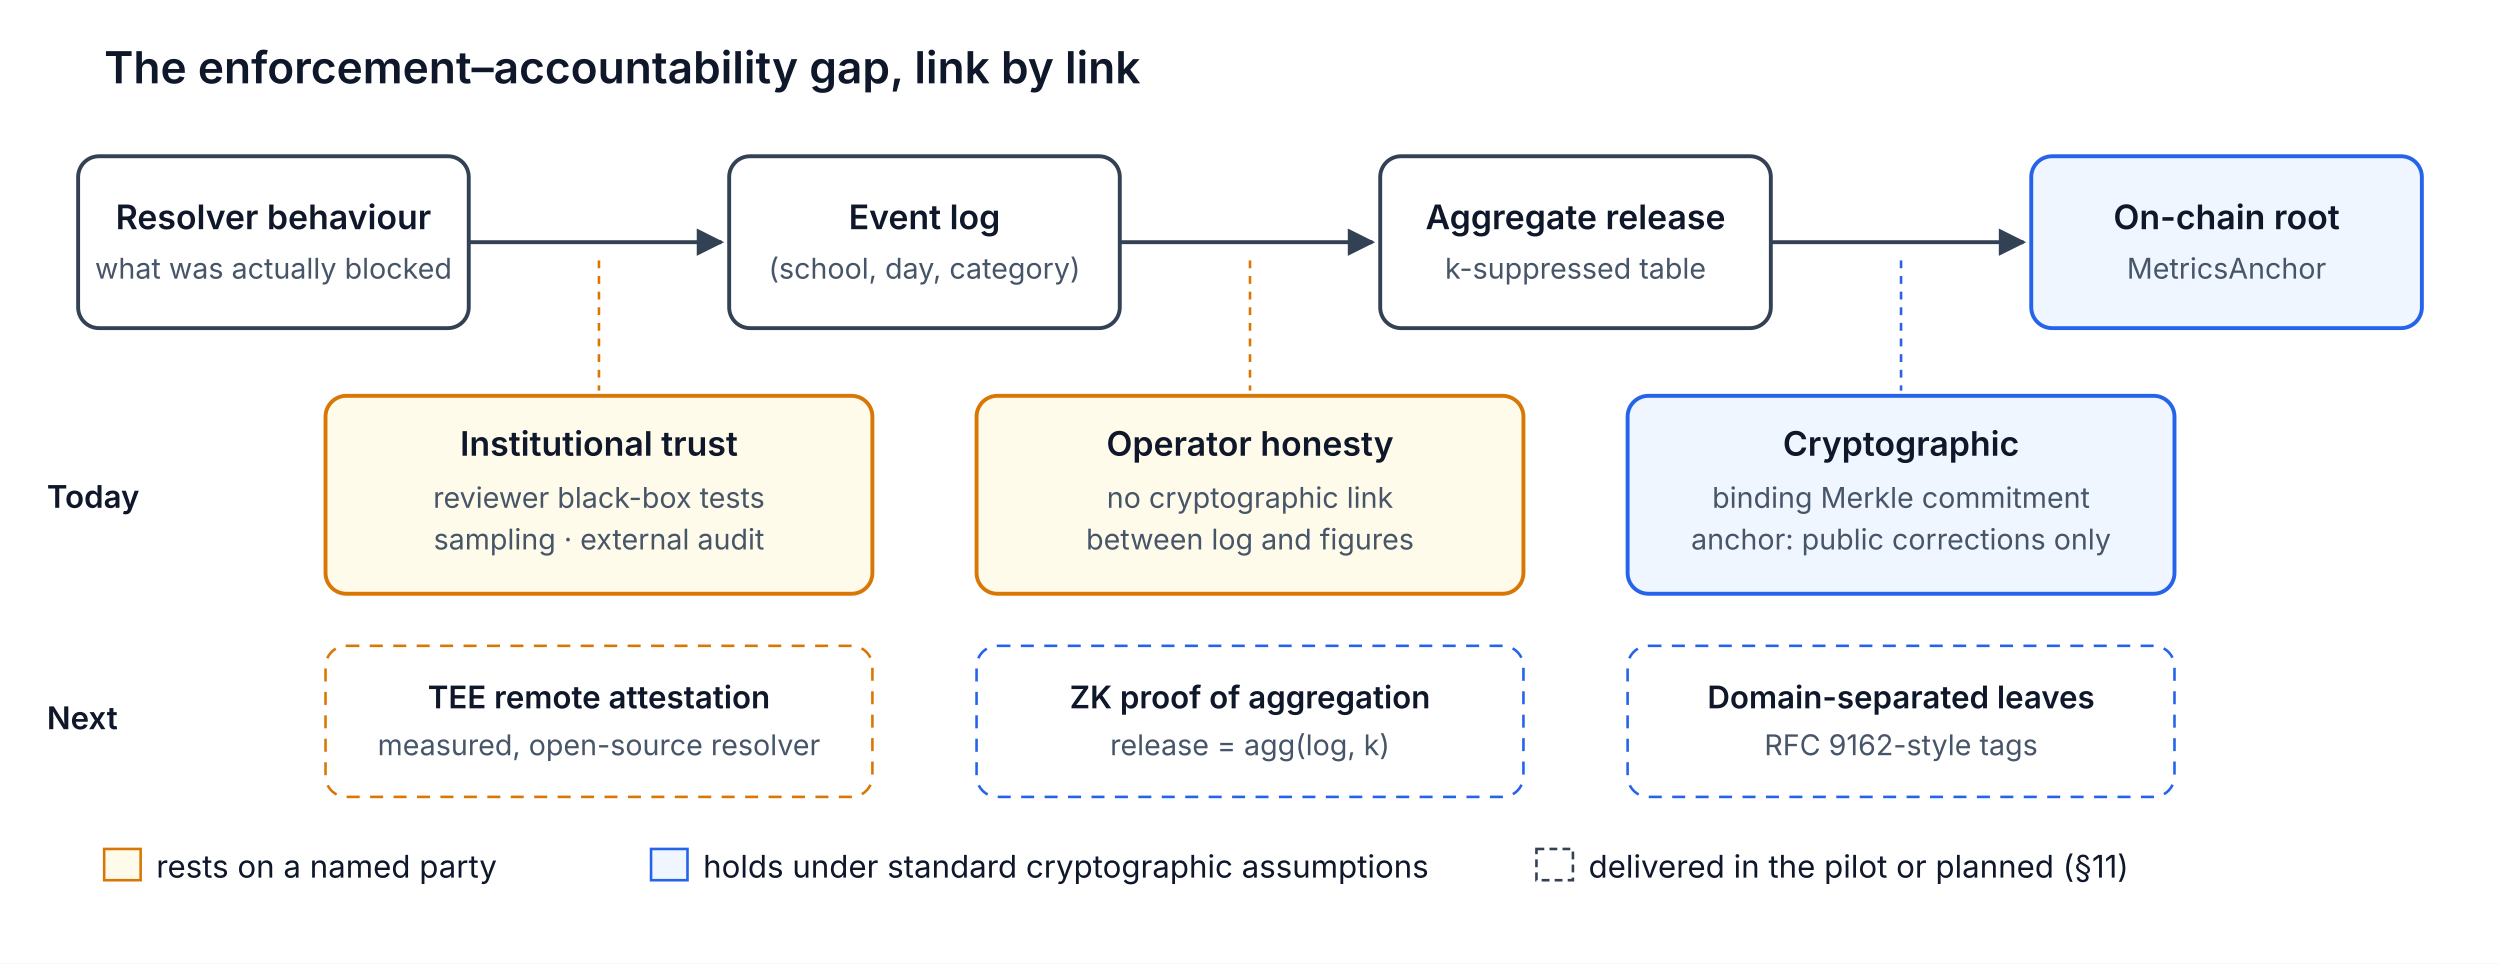
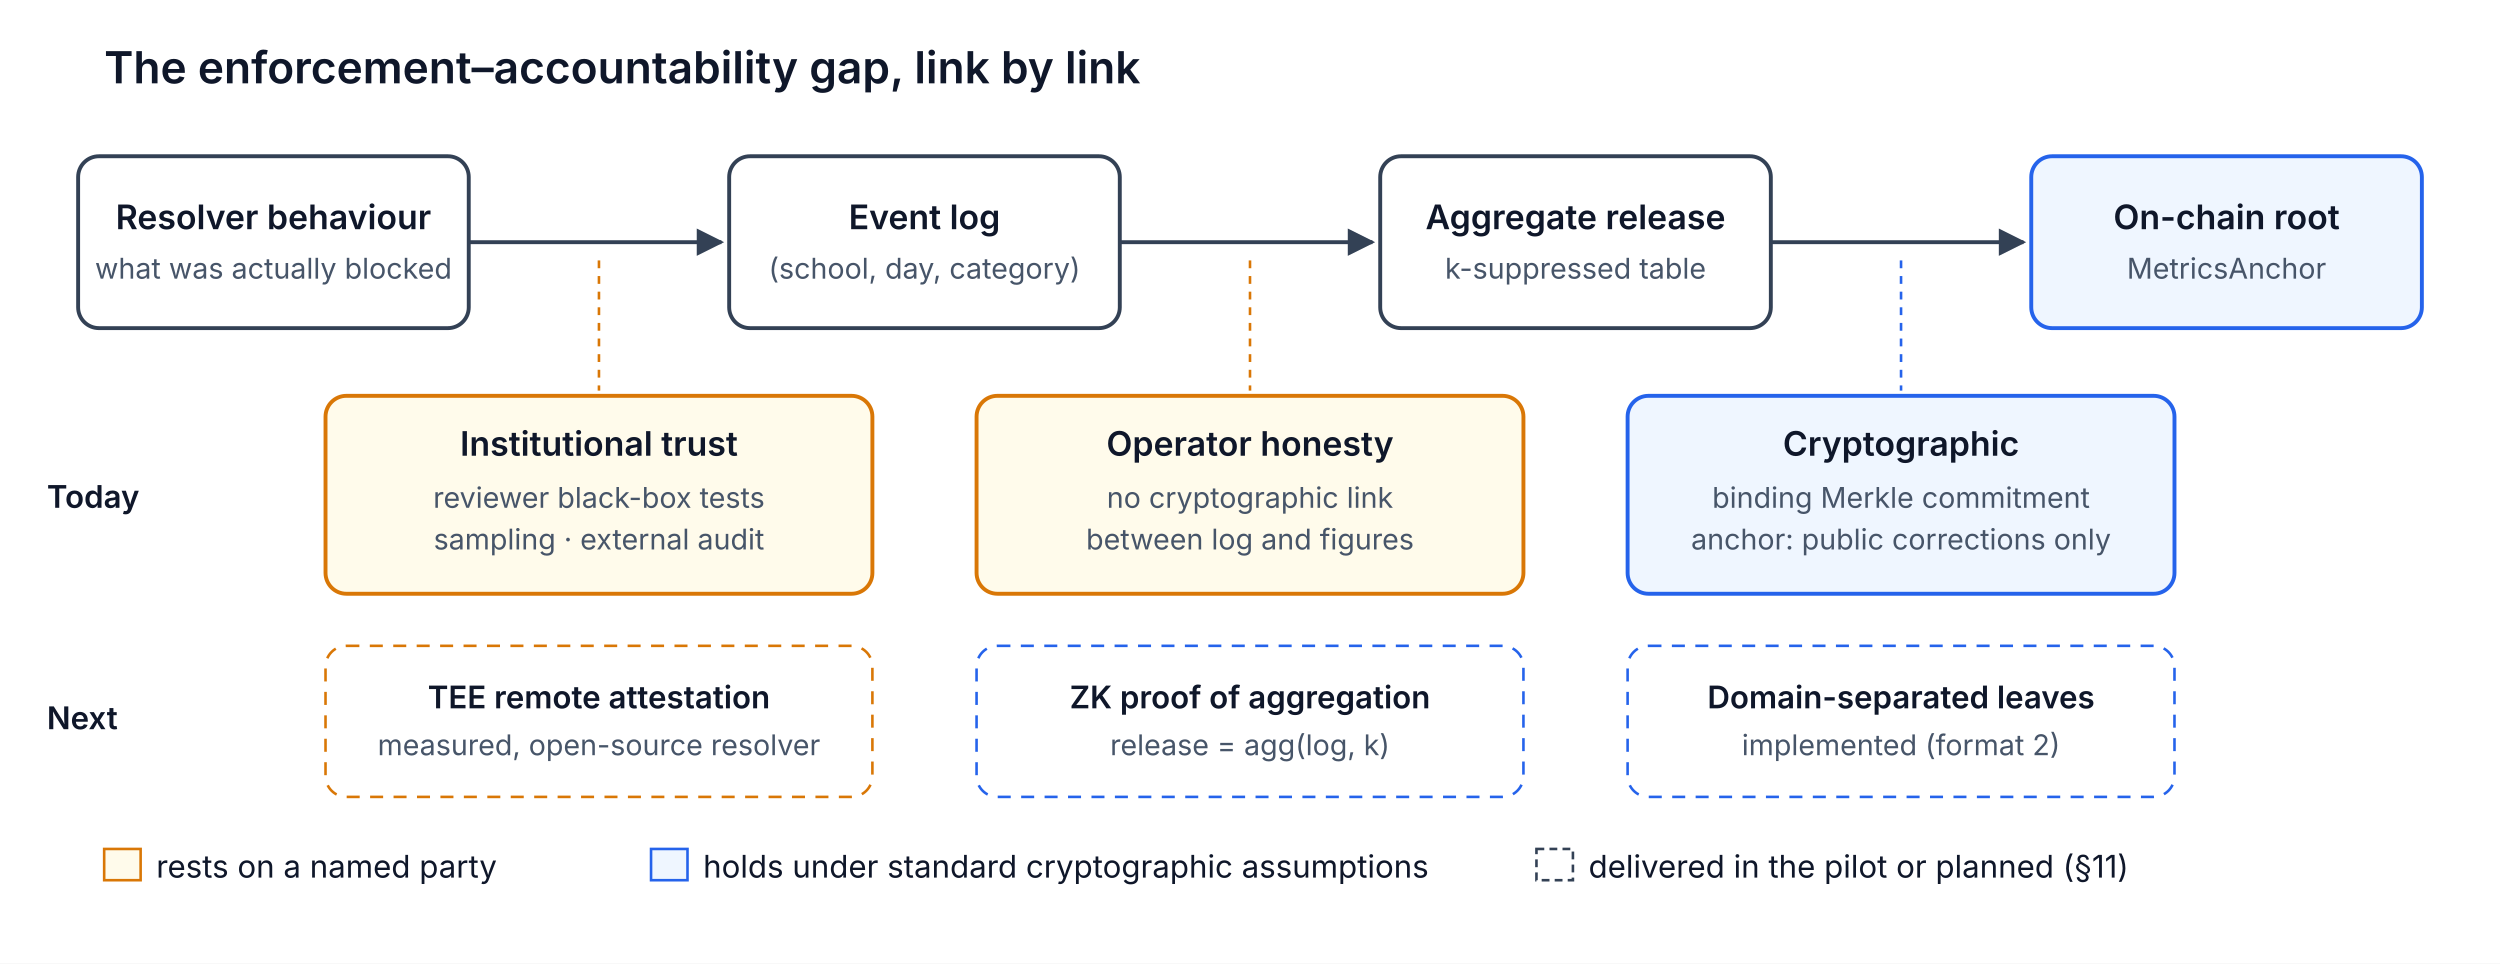
<svg xmlns="http://www.w3.org/2000/svg" viewBox="0 0 960 370" width="960" height="370" font-family="Inter, -apple-system, 'Segoe UI', Helvetica, Arial, sans-serif">
  <defs>
    <marker id="a" viewBox="0 0 10 10" refX="9" refY="5" markerWidth="7" markerHeight="7" orient="auto-start-reverse">
      <path d="M0,0 L10,5 L0,10 z" fill="#334155" />
    </marker>
  </defs>
  <rect width="960" height="370" fill="#ffffff" />
  <text x="40" y="32" font-size="17" font-weight="600" fill="#0f172a" text-anchor="start">The enforcement–accountability gap, link by link</text>
  <rect x="30" y="60" width="150" height="66" rx="8" fill="#fff" stroke="#334155" stroke-width="1.5" />
  <text x="105" y="88" font-size="13" font-weight="600" fill="#0f172a" text-anchor="middle">Resolver behaviour</text>
  <text x="105" y="107" font-size="11" font-weight="400" fill="#475569" text-anchor="middle">what was actually blocked</text>
  <rect x="280" y="60" width="150" height="66" rx="8" fill="#fff" stroke="#334155" stroke-width="1.5" />
  <text x="355" y="88" font-size="13" font-weight="600" fill="#0f172a" text-anchor="middle">Event log</text>
  <text x="355" y="107" font-size="11" font-weight="400" fill="#475569" text-anchor="middle">(school, day, category)</text>
  <rect x="530" y="60" width="150" height="66" rx="8" fill="#fff" stroke="#334155" stroke-width="1.5" />
  <text x="605" y="88" font-size="13" font-weight="600" fill="#0f172a" text-anchor="middle">Aggregate release</text>
  <text x="605" y="107" font-size="11" font-weight="400" fill="#475569" text-anchor="middle">k-suppressed table</text>
  <rect x="780" y="60" width="150" height="66" rx="8" fill="#eff6ff" stroke="#2563eb" stroke-width="1.5" />
  <text x="855" y="88" font-size="13" font-weight="600" fill="#0f172a" text-anchor="middle">On-chain root</text>
  <text x="855" y="107" font-size="11" font-weight="400" fill="#475569" text-anchor="middle">MetricsAnchor</text>
  <line x1="180" y1="93" x2="277" y2="93" stroke="#334155" stroke-width="1.5" marker-end="url(#a)" />
  <line x1="230" y1="100" x2="230" y2="150" stroke="#d97706" stroke-dasharray="3 3" />
  <rect x="125" y="152" width="210" height="76" rx="8" fill="#fffbeb" stroke="#d97706" stroke-width="1.5" />
  <text x="230" y="175" font-size="13" font-weight="600" fill="#0f172a" text-anchor="middle">Institutional trust</text>
  <text x="230" y="195" font-size="11" font-weight="400" fill="#475569" text-anchor="middle">reviewer black-box tests</text>
  <text x="230" y="211" font-size="11" font-weight="400" fill="#475569" text-anchor="middle">sampling · external audit</text>
  <rect x="125" y="248" width="210" height="58" rx="8" fill="#fff" stroke="#d97706" stroke-dasharray="5 4" />
  <text x="230" y="272" font-size="12" font-weight="600" fill="#0f172a" text-anchor="middle">TEE remote attestation</text>
  <text x="230" y="290" font-size="11" font-weight="400" fill="#475569" text-anchor="middle">measured, open-source resolver</text>
  <line x1="430" y1="93" x2="527" y2="93" stroke="#334155" stroke-width="1.5" marker-end="url(#a)" />
  <line x1="480" y1="100" x2="480" y2="150" stroke="#d97706" stroke-dasharray="3 3" />
  <rect x="375" y="152" width="210" height="76" rx="8" fill="#fffbeb" stroke="#d97706" stroke-width="1.5" />
  <text x="480" y="175" font-size="13" font-weight="600" fill="#0f172a" text-anchor="middle">Operator honesty</text>
  <text x="480" y="195" font-size="11" font-weight="400" fill="#475569" text-anchor="middle">no cryptographic link</text>
  <text x="480" y="211" font-size="11" font-weight="400" fill="#475569" text-anchor="middle">between log and figures</text>
  <rect x="375" y="248" width="210" height="58" rx="8" fill="#fff" stroke="#2563eb" stroke-dasharray="5 4" />
  <text x="480" y="272" font-size="12" font-weight="600" fill="#0f172a" text-anchor="middle">ZK proof of aggregation</text>
  <text x="480" y="290" font-size="11" font-weight="400" fill="#475569" text-anchor="middle">release = agg(log, k)</text>
  <line x1="680" y1="93" x2="777" y2="93" stroke="#334155" stroke-width="1.5" marker-end="url(#a)" />
  <line x1="730" y1="100" x2="730" y2="150" stroke="#2563eb" stroke-dasharray="3 3" />
  <rect x="625" y="152" width="210" height="76" rx="8" fill="#eff6ff" stroke="#2563eb" stroke-width="1.5" />
  <text x="730" y="175" font-size="13" font-weight="600" fill="#0f172a" text-anchor="middle">Cryptographic</text>
  <text x="730" y="195" font-size="11" font-weight="400" fill="#475569" text-anchor="middle">binding Merkle commitment</text>
  <text x="730" y="211" font-size="11" font-weight="400" fill="#475569" text-anchor="middle">anchor: public corrections only</text>
  <rect x="625" y="248" width="210" height="58" rx="8" fill="#fff" stroke="#2563eb" stroke-dasharray="5 4" />
  <text x="730" y="272" font-size="12" font-weight="600" fill="#0f172a" text-anchor="middle">Domain-separated leaves</text>
-   <text x="730" y="290" font-size="11" font-weight="400" fill="#475569" text-anchor="middle">RFC 9162-style tags</text>
+   <text x="730" y="290" font-size="11" font-weight="400" fill="#475569" text-anchor="middle">implemented (format 2)</text>
  <text x="18" y="195" font-size="12" font-weight="600" fill="#0f172a" text-anchor="start">Today</text>
  <text x="18" y="280" font-size="12" font-weight="600" fill="#0f172a" text-anchor="start">Next</text>
  <rect x="40" y="326" width="14" height="12" fill="#fffbeb" stroke="#d97706" />
  <text x="60" y="337" font-size="12" font-weight="400" fill="#0f172a" text-anchor="start">rests on a named party</text>
  <rect x="250" y="326" width="14" height="12" fill="#eff6ff" stroke="#2563eb" />
  <text x="270" y="337" font-size="12" font-weight="400" fill="#0f172a" text-anchor="start">holds under standard cryptographic assumptions</text>
  <rect x="590" y="326" width="14" height="12" fill="#fff" stroke="#334155" stroke-dasharray="3 2" />
  <text x="610" y="337" font-size="12" font-weight="400" fill="#0f172a" text-anchor="start">delivered in the pilot or planned (§11)</text>
</svg>
